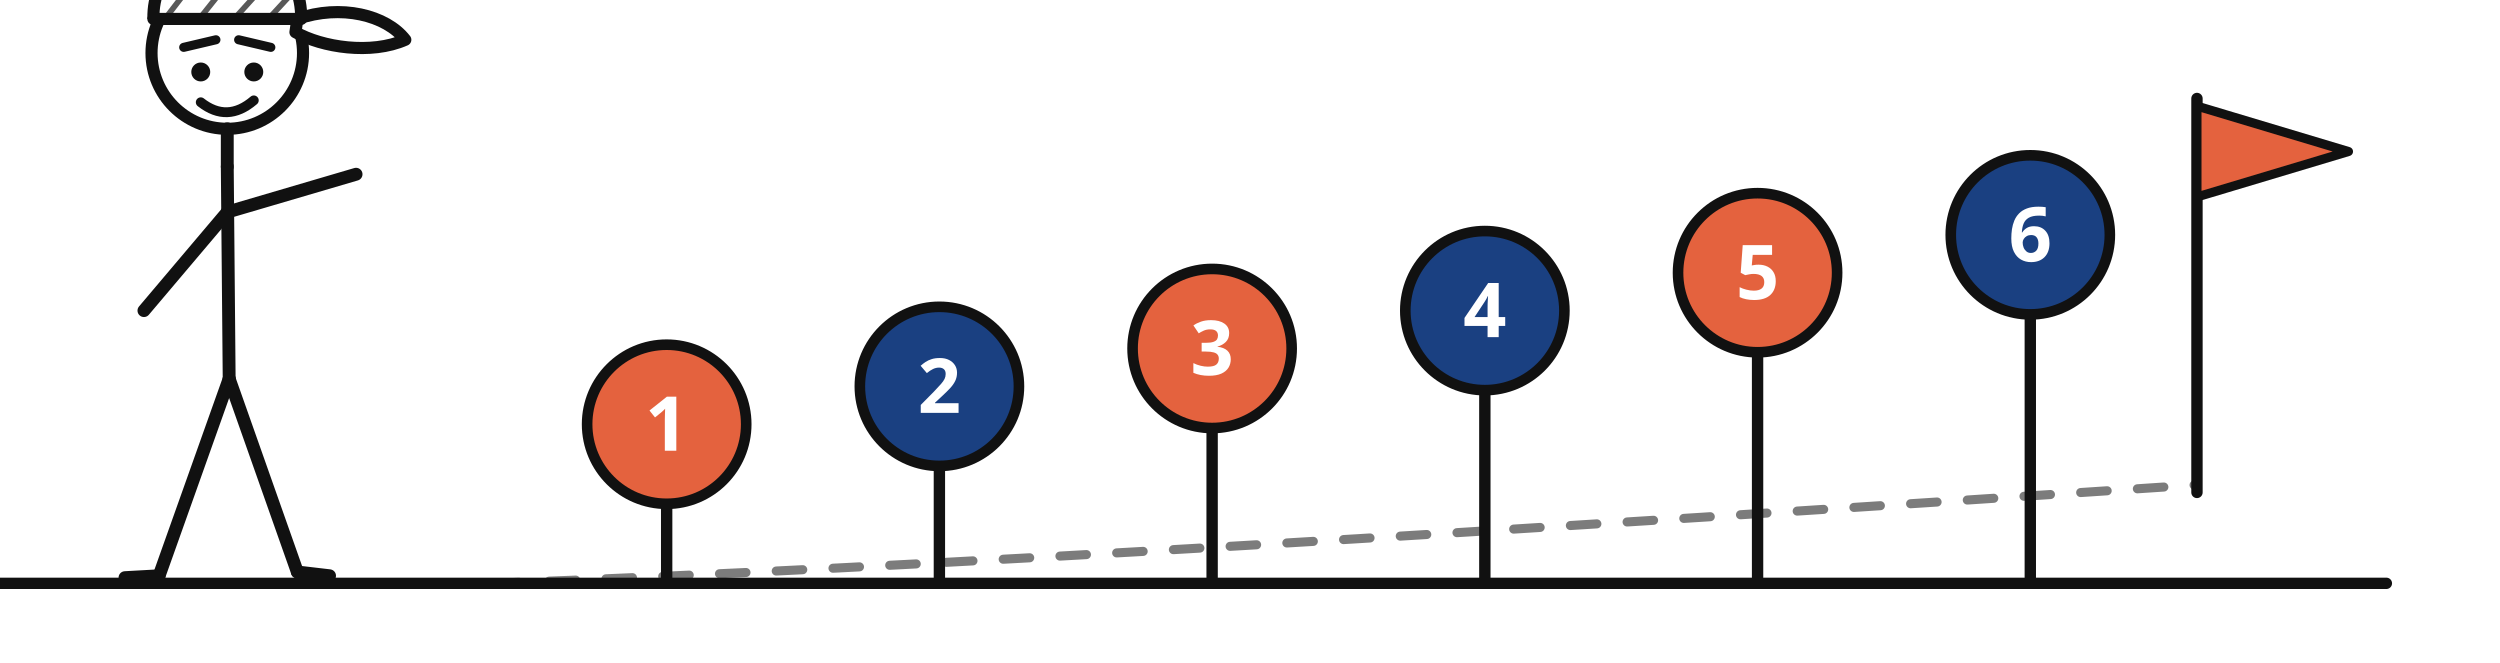
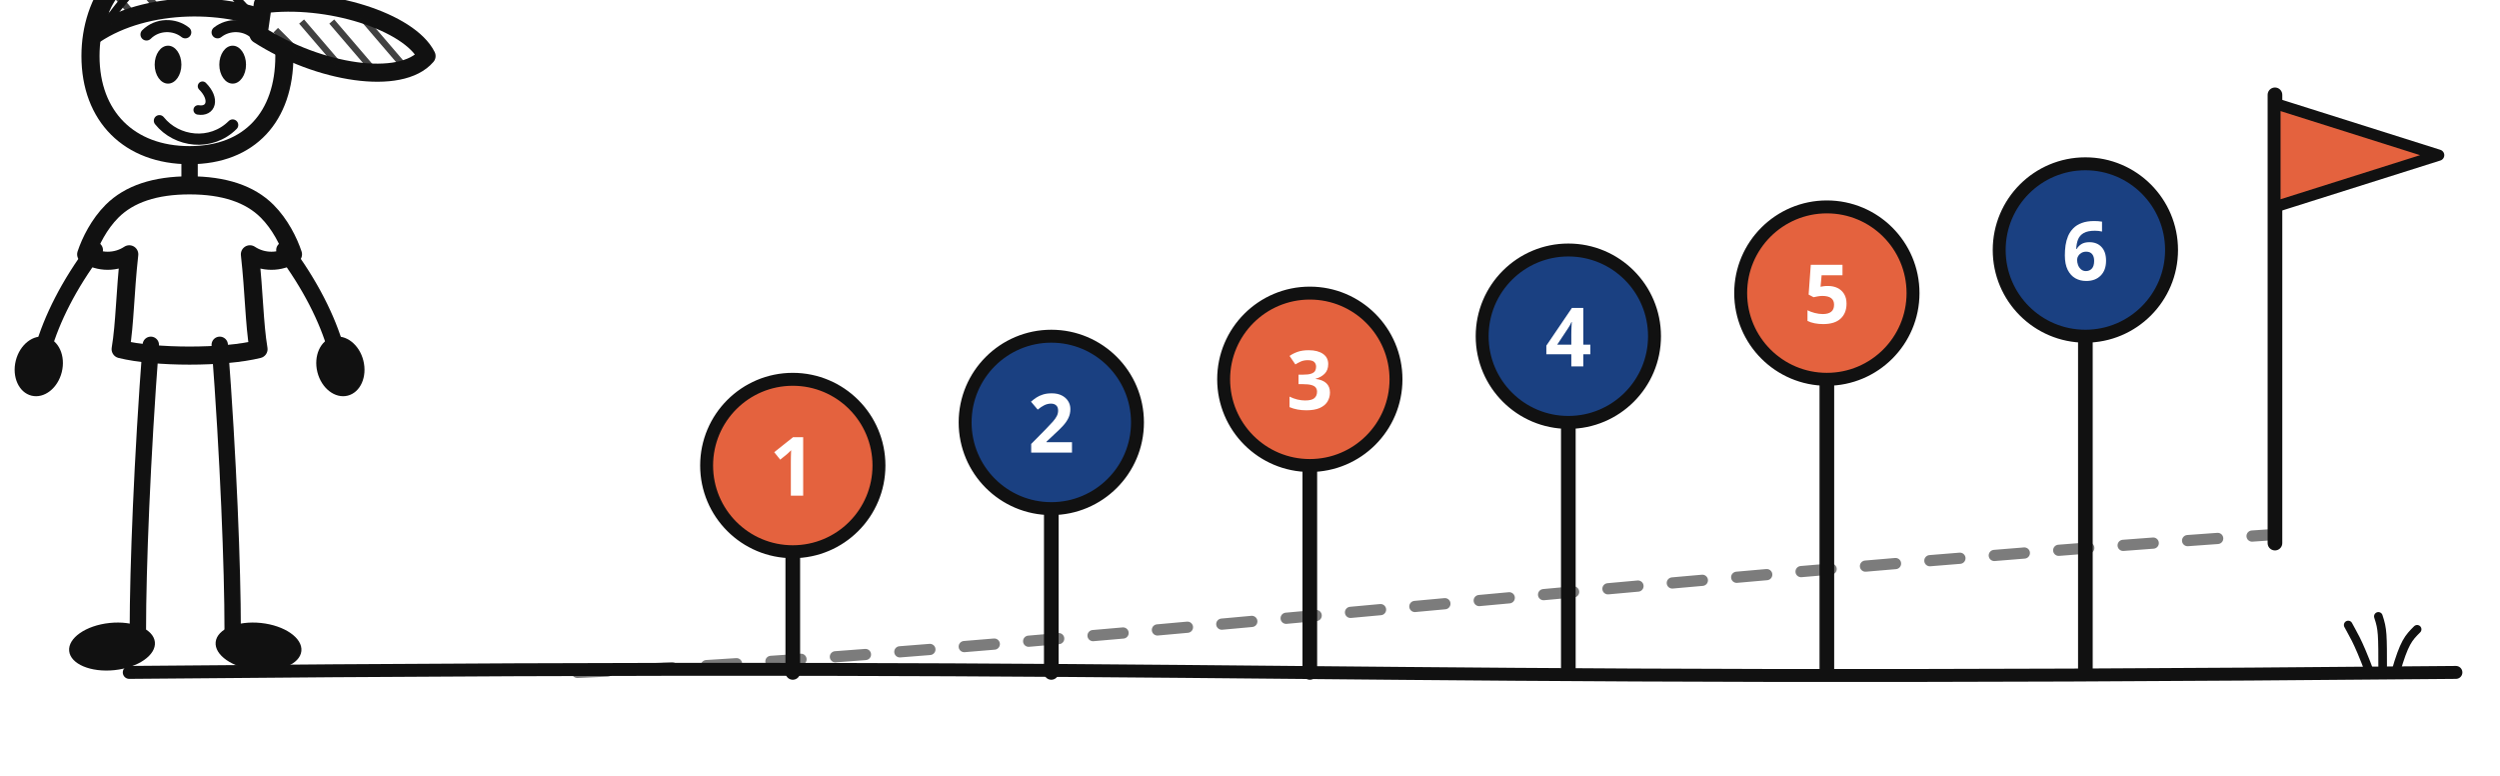
- <svg xmlns="http://www.w3.org/2000/svg" viewBox="20 40 660 175" role="img" aria-labelledby="tst" style="max-width:100%;height:auto">
-   <rect x="-600" y="-600" width="2400" height="2400" fill="#ffffff" />
-   <path d="M150,194 C260,190 420,180 600,168" fill="none" stroke="#111111" stroke-width="2.4" stroke-dasharray="7 8" stroke-linecap="round" opacity=".55" />
-   <line x1="196" y1="194" x2="196" y2="173" stroke="#111111" stroke-width="3" stroke-linecap="round" />
-   <circle cx="196" cy="152" r="21" fill="#E4623E" stroke="#111111" stroke-width="2.8" />
-   <text x="196" y="159" text-anchor="middle" font-family="Gabarito, Trebuchet MS, sans-serif" font-size="20" font-weight="800" fill="#fff">1</text>
-   <line x1="268" y1="194" x2="268" y2="163" stroke="#111111" stroke-width="3" stroke-linecap="round" />
-   <circle cx="268" cy="142" r="21" fill="#1A4081" stroke="#111111" stroke-width="2.8" />
-   <text x="268" y="149" text-anchor="middle" font-family="Gabarito, Trebuchet MS, sans-serif" font-size="20" font-weight="800" fill="#fff">2</text>
-   <line x1="340" y1="194" x2="340" y2="153" stroke="#111111" stroke-width="3" stroke-linecap="round" />
-   <circle cx="340" cy="132" r="21" fill="#E4623E" stroke="#111111" stroke-width="2.8" />
-   <text x="340" y="139" text-anchor="middle" font-family="Gabarito, Trebuchet MS, sans-serif" font-size="20" font-weight="800" fill="#fff">3</text>
-   <line x1="412" y1="194" x2="412" y2="143" stroke="#111111" stroke-width="3" stroke-linecap="round" />
-   <circle cx="412" cy="122" r="21" fill="#1A4081" stroke="#111111" stroke-width="2.8" />
-   <text x="412" y="129" text-anchor="middle" font-family="Gabarito, Trebuchet MS, sans-serif" font-size="20" font-weight="800" fill="#fff">4</text>
-   <line x1="484" y1="194" x2="484" y2="133" stroke="#111111" stroke-width="3" stroke-linecap="round" />
-   <circle cx="484" cy="112" r="21" fill="#E4623E" stroke="#111111" stroke-width="2.8" />
-   <text x="484" y="119" text-anchor="middle" font-family="Gabarito, Trebuchet MS, sans-serif" font-size="20" font-weight="800" fill="#fff">5</text>
-   <line x1="556" y1="194" x2="556" y2="123" stroke="#111111" stroke-width="3" stroke-linecap="round" />
-   <circle cx="556" cy="102" r="21" fill="#1A4081" stroke="#111111" stroke-width="2.8" />
-   <text x="556" y="109" text-anchor="middle" font-family="Gabarito, Trebuchet MS, sans-serif" font-size="20" font-weight="800" fill="#fff">6</text>
-   <line x1="600" y1="170" x2="600" y2="66" stroke="#111111" stroke-width="3" stroke-linecap="round" />
-   <path d="M600,68 L640,80 L600,92 Z" fill="#E4623E" stroke="#111111" stroke-width="2.4" stroke-linejoin="round" />
-   <circle cx="80" cy="54" r="20" fill="#fff" stroke="#111111" stroke-width="3.2" />
-   <defs>
-     <clipPath id="crown-st">
-       <path d="M60.5,45 C60,20 100,19.5 99.5,45 Z" />
-     </clipPath>
-   </defs>
-   <path d="M60.5,45 C60,20 100,19.5 99.5,45" fill="#fff" stroke="#111111" stroke-width="3.2" stroke-linejoin="round" />
-   <g clip-path="url(#crown-st)" stroke="#111111" stroke-width="1.5" opacity=".7">
-     <line x1="62" y1="47" x2="82" y2="21" />
-     <line x1="71" y1="47" x2="91" y2="22" />
-     <line x1="80" y1="47" x2="99" y2="26" />
-     <line x1="89" y1="47" x2="101" y2="34" />
+ <svg xmlns="http://www.w3.org/2000/svg" viewBox="-420 46 580 180" role="img" aria-labelledby="tst" style="max-width:100%;height:auto">
+   <rect x="-800" y="-800" width="3000" height="3000" fill="#ffffff" />
+   <path d="M-286,202 C-190,198 -40,180 108,170" fill="none" stroke="#111111" stroke-width="2.6" stroke-dasharray="7 8" stroke-linecap="round" opacity=".55" />
+   <line x1="-236" y1="202" x2="-236" y2="174" stroke="#111111" stroke-width="3.4" stroke-linecap="round" />
+   <circle cx="-236" cy="154" r="20" fill="#E4623E" stroke="#111111" stroke-width="3" />
+   <text x="-236" y="161" text-anchor="middle" font-family="Gabarito, Trebuchet MS, sans-serif" font-size="19" font-weight="800" fill="#fff">1</text>
+   <line x1="-176" y1="202" x2="-176" y2="164" stroke="#111111" stroke-width="3.4" stroke-linecap="round" />
+   <circle cx="-176" cy="144" r="20" fill="#1A4081" stroke="#111111" stroke-width="3" />
+   <text x="-176" y="151" text-anchor="middle" font-family="Gabarito, Trebuchet MS, sans-serif" font-size="19" font-weight="800" fill="#fff">2</text>
+   <line x1="-116" y1="202" x2="-116" y2="154" stroke="#111111" stroke-width="3.4" stroke-linecap="round" />
+   <circle cx="-116" cy="134" r="20" fill="#E4623E" stroke="#111111" stroke-width="3" />
+   <text x="-116" y="141" text-anchor="middle" font-family="Gabarito, Trebuchet MS, sans-serif" font-size="19" font-weight="800" fill="#fff">3</text>
+   <line x1="-56" y1="202" x2="-56" y2="144" stroke="#111111" stroke-width="3.4" stroke-linecap="round" />
+   <circle cx="-56" cy="124" r="20" fill="#1A4081" stroke="#111111" stroke-width="3" />
+   <text x="-56" y="131" text-anchor="middle" font-family="Gabarito, Trebuchet MS, sans-serif" font-size="19" font-weight="800" fill="#fff">4</text>
+   <line x1="4" y1="202" x2="4" y2="134" stroke="#111111" stroke-width="3.4" stroke-linecap="round" />
+   <circle cx="4" cy="114" r="20" fill="#E4623E" stroke="#111111" stroke-width="3" />
+   <text x="4" y="121" text-anchor="middle" font-family="Gabarito, Trebuchet MS, sans-serif" font-size="19" font-weight="800" fill="#fff">5</text>
+   <line x1="64" y1="202" x2="64" y2="124" stroke="#111111" stroke-width="3.4" stroke-linecap="round" />
+   <circle cx="64" cy="104" r="20" fill="#1A4081" stroke="#111111" stroke-width="3" />
+   <text x="64" y="111" text-anchor="middle" font-family="Gabarito, Trebuchet MS, sans-serif" font-size="19" font-weight="800" fill="#fff">6</text>
+   <line x1="108" y1="172" x2="108" y2="68" stroke="#111111" stroke-width="3.4" stroke-linecap="round" />
+   <path d="M108,70 L146,82 L108,94 Z" fill="#E4623E" stroke="#111111" stroke-width="2.6" stroke-linejoin="round" />
+   <g transform="translate(-296,0) scale(-1,1)">
+     <path d="M80,34 C95,34 103,46 103,59 C103,73 94,82 80,82 C66,82 58,73 58,59 C58,46 65,34 80,34 Z" fill="#fff" stroke="#111111" stroke-width="4.2" stroke-linejoin="round" />
+     <path d="M59,52 C60,32 100,29 102,54 C90,46 71,46 59,52 Z" fill="#fff" stroke="#111111" stroke-width="4.2" stroke-linejoin="round" />
+     <circle cx="81" cy="30.5" r="2.6" fill="#fff" stroke="#111111" stroke-width="2.4" />
+     <path d="M81,33 C75,39 69,46 65,50" fill="none" stroke="#111111" stroke-width="1.8" stroke-linecap="round" />
+     <path d="M81,33 C88,38 95,45 99,51" fill="none" stroke="#111111" stroke-width="1.8" stroke-linecap="round" />
+     <g clip-path="url(#cap-st)" stroke="#111111" stroke-width="1.5" opacity=".8">
+       <line x1="84" y1="52" x2="99" y2="34" />
+       <line x1="90" y1="53" x2="103" y2="38" />
+       <line x1="95" y1="54" x2="104" y2="44" />
+     </g>
+     <defs>
+       <clipPath id="cap-st">
+         <path d="M59,52 C60,32 100,29 102,54 C90,46 71,46 59,52 Z" />
+       </clipPath>
+     </defs>
+     <path d="M63,47 C48,45 29,51 25,59 C31,66 50,63 64,54 Z" fill="#fff" stroke="#111111" stroke-width="4.2" stroke-linejoin="round" />
+     <g clip-path="url(#brim-st)" stroke="#111111" stroke-width="1.5" opacity=".8">
+       <line x1="28" y1="64" x2="40" y2="50" />
+       <line x1="35" y1="65" x2="47" y2="51" />
+       <line x1="42" y1="65" x2="54" y2="51" />
+       <line x1="49" y1="64" x2="60" y2="53" />
+     </g>
+     <defs>
+       <clipPath id="brim-st">
+         <path d="M63,47 C48,45 29,51 25,59 C31,66 50,63 64,54 Z" />
+       </clipPath>
+     </defs>
+     <ellipse cx="70" cy="61" rx="3.1" ry="4.4" fill="#111111" />
+     <ellipse cx="85" cy="61" rx="3.1" ry="4.4" fill="#111111" />
+     <path d="M64.5,54 C67,51.5 71,51.5 73.5,53.5" fill="none" stroke="#111111" stroke-width="2.8" stroke-linecap="round" />
+     <path d="M81,53.5 C83.5,51.5 87.5,51.5 90,54" fill="none" stroke="#111111" stroke-width="2.8" stroke-linecap="round" />
+     <path d="M77,66 C74,69 75,72 78,71.5" fill="none" stroke="#111111" stroke-width="2.2" stroke-linecap="round" />
+     <path d="M70,75 C75,80 83,79 87,74" fill="none" stroke="#111111" stroke-width="2.6" stroke-linecap="round" />
+     <line x1="80" y1="82" x2="80" y2="89" stroke="#111111" stroke-width="3.8" stroke-linecap="round" />
+     <path d="M80,89 C72,89 66,91 62,95 C59,98 57,102 56,105 C59,107 63,107 66,105            C65,114 65,121 64,127 C72,129 88,129 96,127 C95,121 95,114 94,105            C97,107 101,107 104,105 C103,102 101,98 98,95 C94,91 88,89 80,89 Z" fill="#fff" stroke="#111111" stroke-width="4.2" stroke-linejoin="round" />
+     <path d="M58,104 C52,112 48,120 46,127" fill="none" stroke="#111111" stroke-width="3.8" stroke-linecap="round" />
+     <ellipse cx="45" cy="131" rx="5.5" ry="7" fill="#111111" transform="rotate(14 45 131)" />
+     <path d="M102,104 C108,112 112,120 114,127" fill="none" stroke="#111111" stroke-width="3.8" stroke-linecap="round" />
+     <ellipse cx="115" cy="131" rx="5.5" ry="7" fill="#111111" transform="rotate(-14 115 131)" />
+     <path d="M73,126 C71,152 70,178 70,192" fill="none" stroke="#111111" stroke-width="3.8" stroke-linecap="round" />
+     <path d="M89,126 C91,152 92,178 92,192" fill="none" stroke="#111111" stroke-width="3.8" stroke-linecap="round" />
+     <ellipse cx="64" cy="196" rx="10" ry="5.5" fill="#111111" transform="rotate(-6 64 196)" />
+     <ellipse cx="98" cy="196" rx="10" ry="5.5" fill="#111111" transform="rotate(6 98 196)" />
  </g>
-   <path d="M98.5,45 C110,41 122,44 127,50.5 C118,54.5 105,52.5 98,48.5 Z" fill="#fff" stroke="#111111" stroke-width="3.2" stroke-linejoin="round" />
-   <line x1="60.5" y1="45" x2="99.5" y2="45" stroke="#111111" stroke-width="3.2" stroke-linecap="round" />
-   <circle cx="73" cy="59" r="2.5" fill="#111111" />
-   <circle cx="87" cy="59" r="2.5" fill="#111111" />
-   <line x1="68.5" y1="52.5" x2="77" y2="50.5" stroke="#111111" stroke-width="2.4" stroke-linecap="round" />
-   <line x1="83" y1="50.5" x2="91.5" y2="52.5" stroke="#111111" stroke-width="2.4" stroke-linecap="round" />
-   <path d="M73,67 Q80,72.5 87,66.5" fill="none" stroke="#111111" stroke-width="2.6" stroke-linecap="round" />
-   <g fill="none" stroke="#111111" stroke-width="3.4" stroke-linecap="round">
-     <line x1="80" y1="74" x2="80" y2="84" />
-     <path d="M80,84 L80.5,140" />
-     <path d="M80.5,140 L62,192" />
-     <path d="M80.5,140 L98.5,191" />
-     <line x1="62" y1="192" x2="53" y2="192.5" />
-     <line x1="98.5" y1="191" x2="107" y2="192" />
+   <path d="M-390,202 C-120.0,199.5 -120.0,204.5 150,202" fill="none" stroke="#111111" stroke-width="3" stroke-linecap="round" />
+   <g stroke="#111111" stroke-width="2" stroke-linecap="round" fill="none">
+     <path d="M130,202 C127,194 126,193 125,191" />
+     <path d="M133,202 C133,193 133,192 132,189" />
+     <path d="M136,202 C138,195 139,194 141,192" />
  </g>
-   <path d="M80,96 L58,122" stroke="#111111" stroke-width="3.4" stroke-linecap="round" fill="none" />
-   <path d="M80,96 L114,86" stroke="#111111" stroke-width="3.4" stroke-linecap="round" fill="none" />
-   <line x1="20" y1="194" x2="650" y2="194" stroke="#111111" stroke-width="3" stroke-linecap="round" />
</svg>
